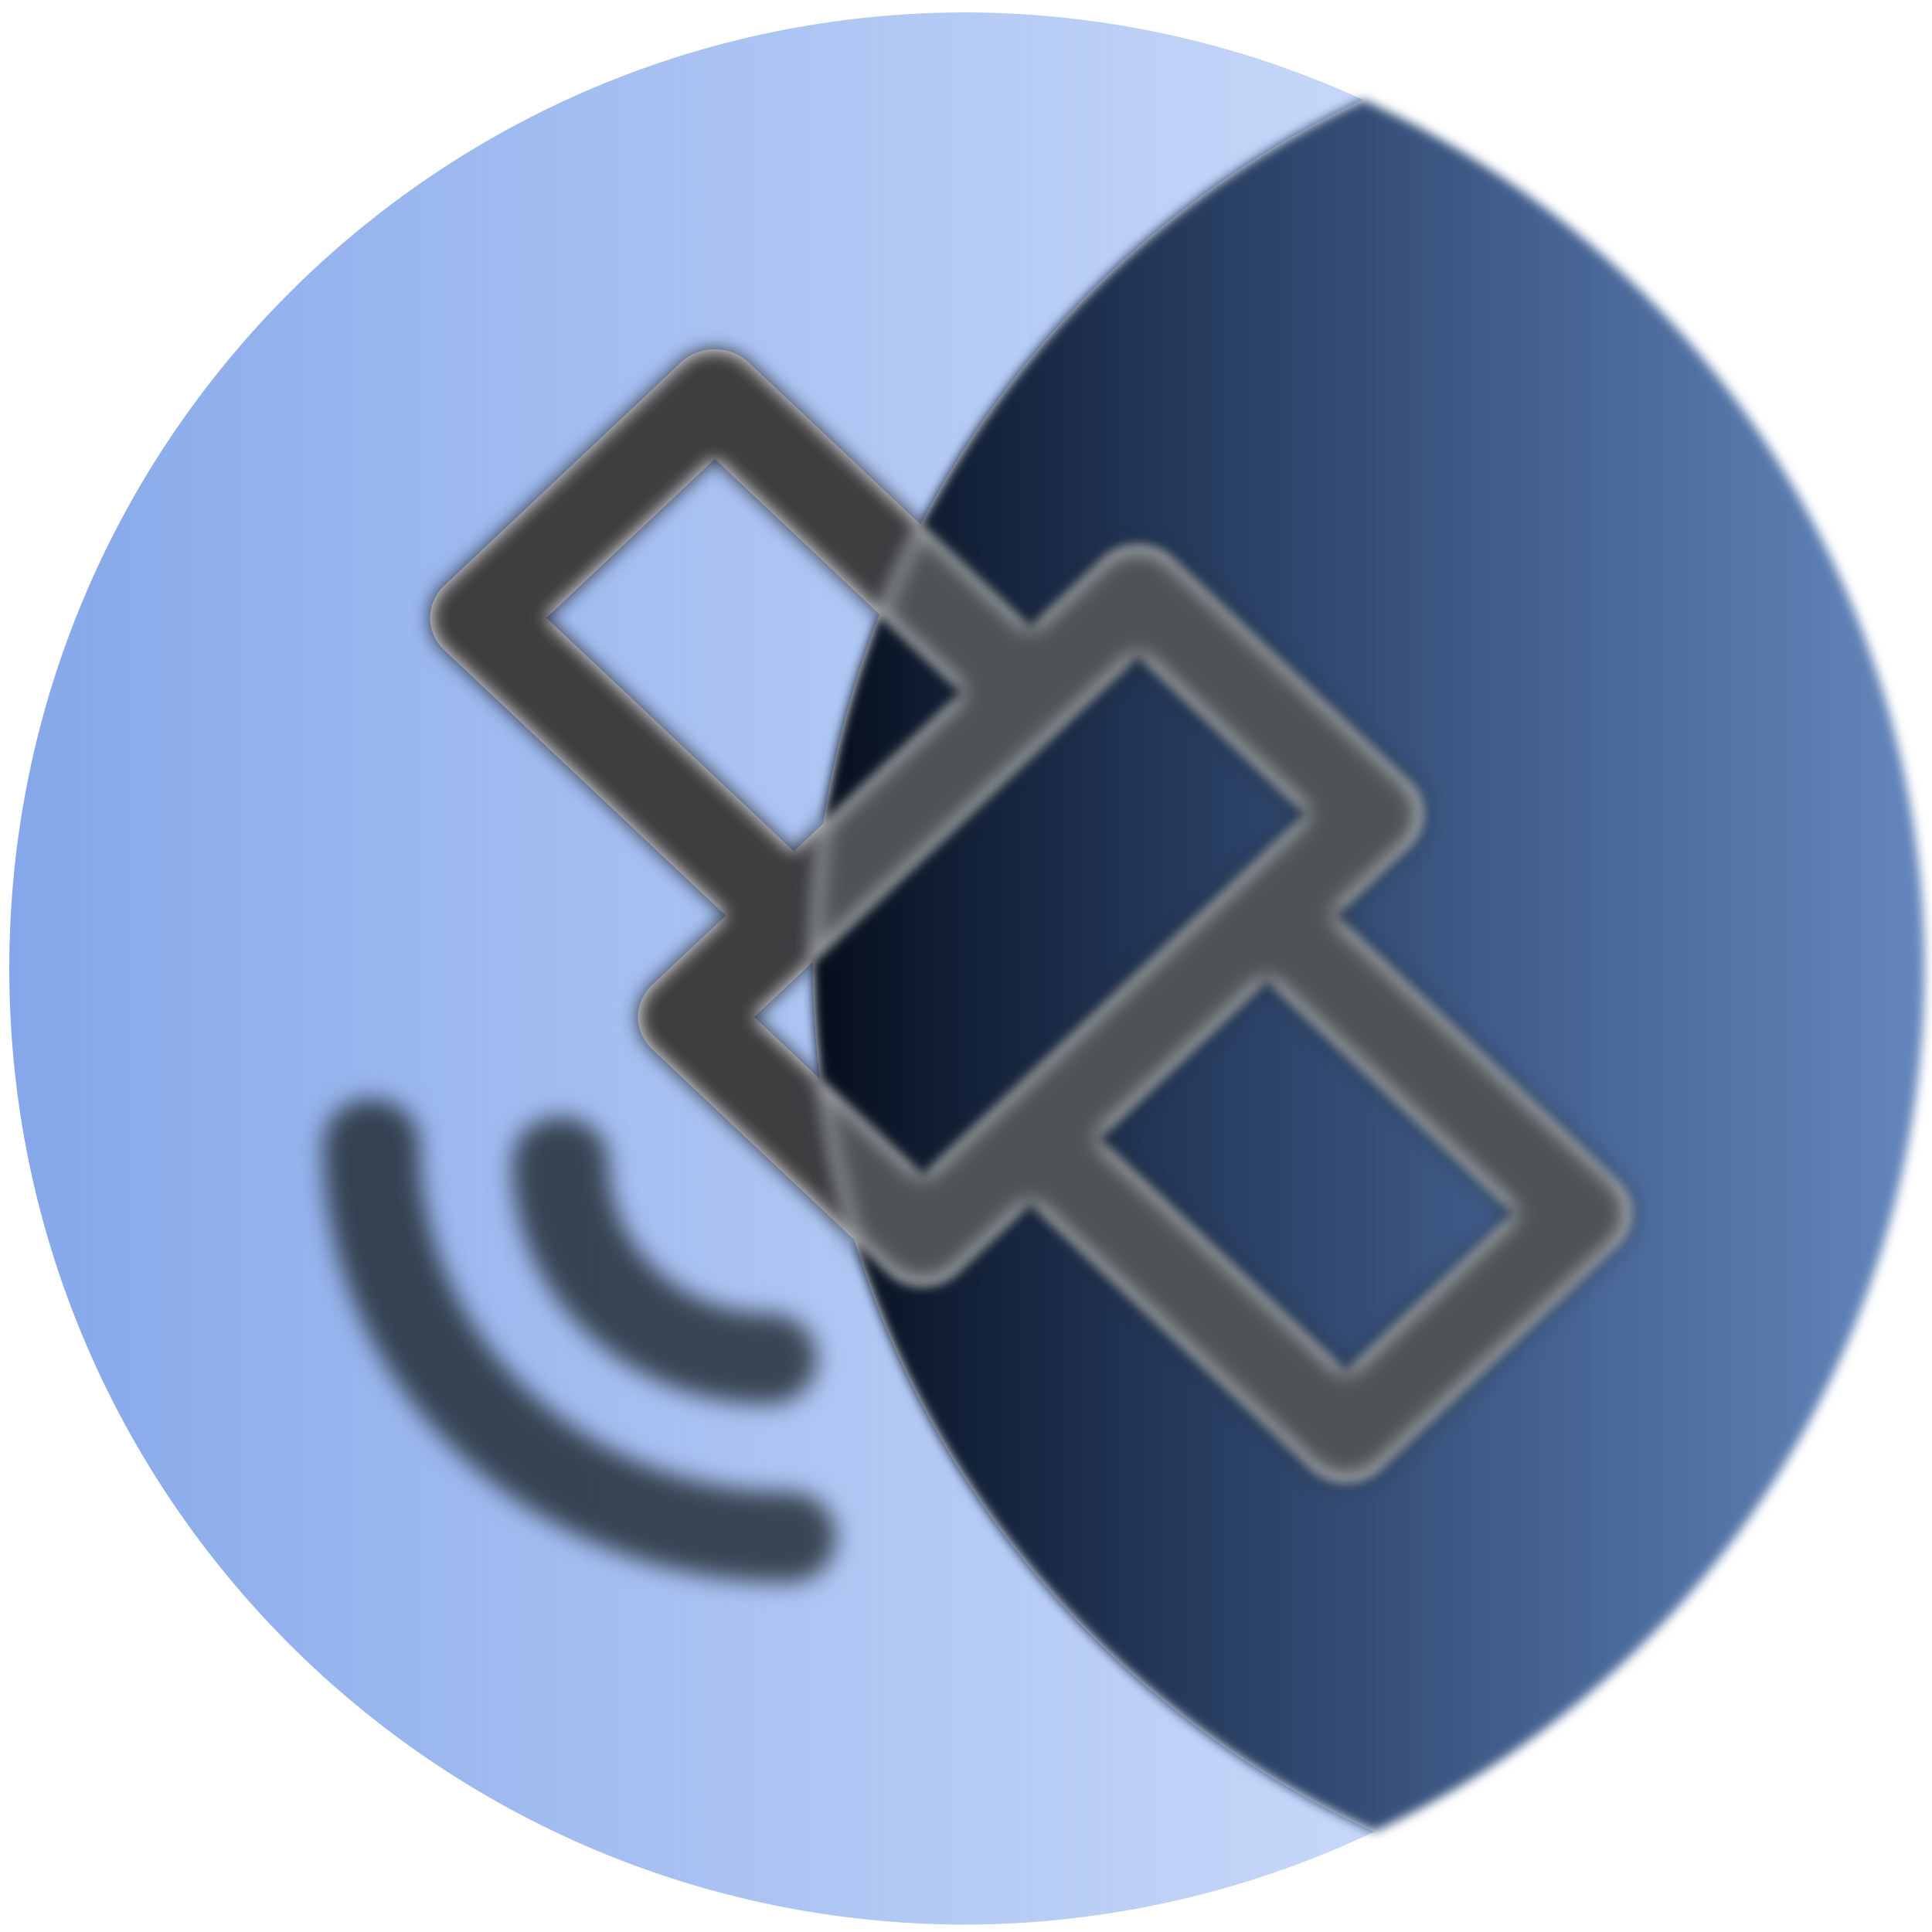
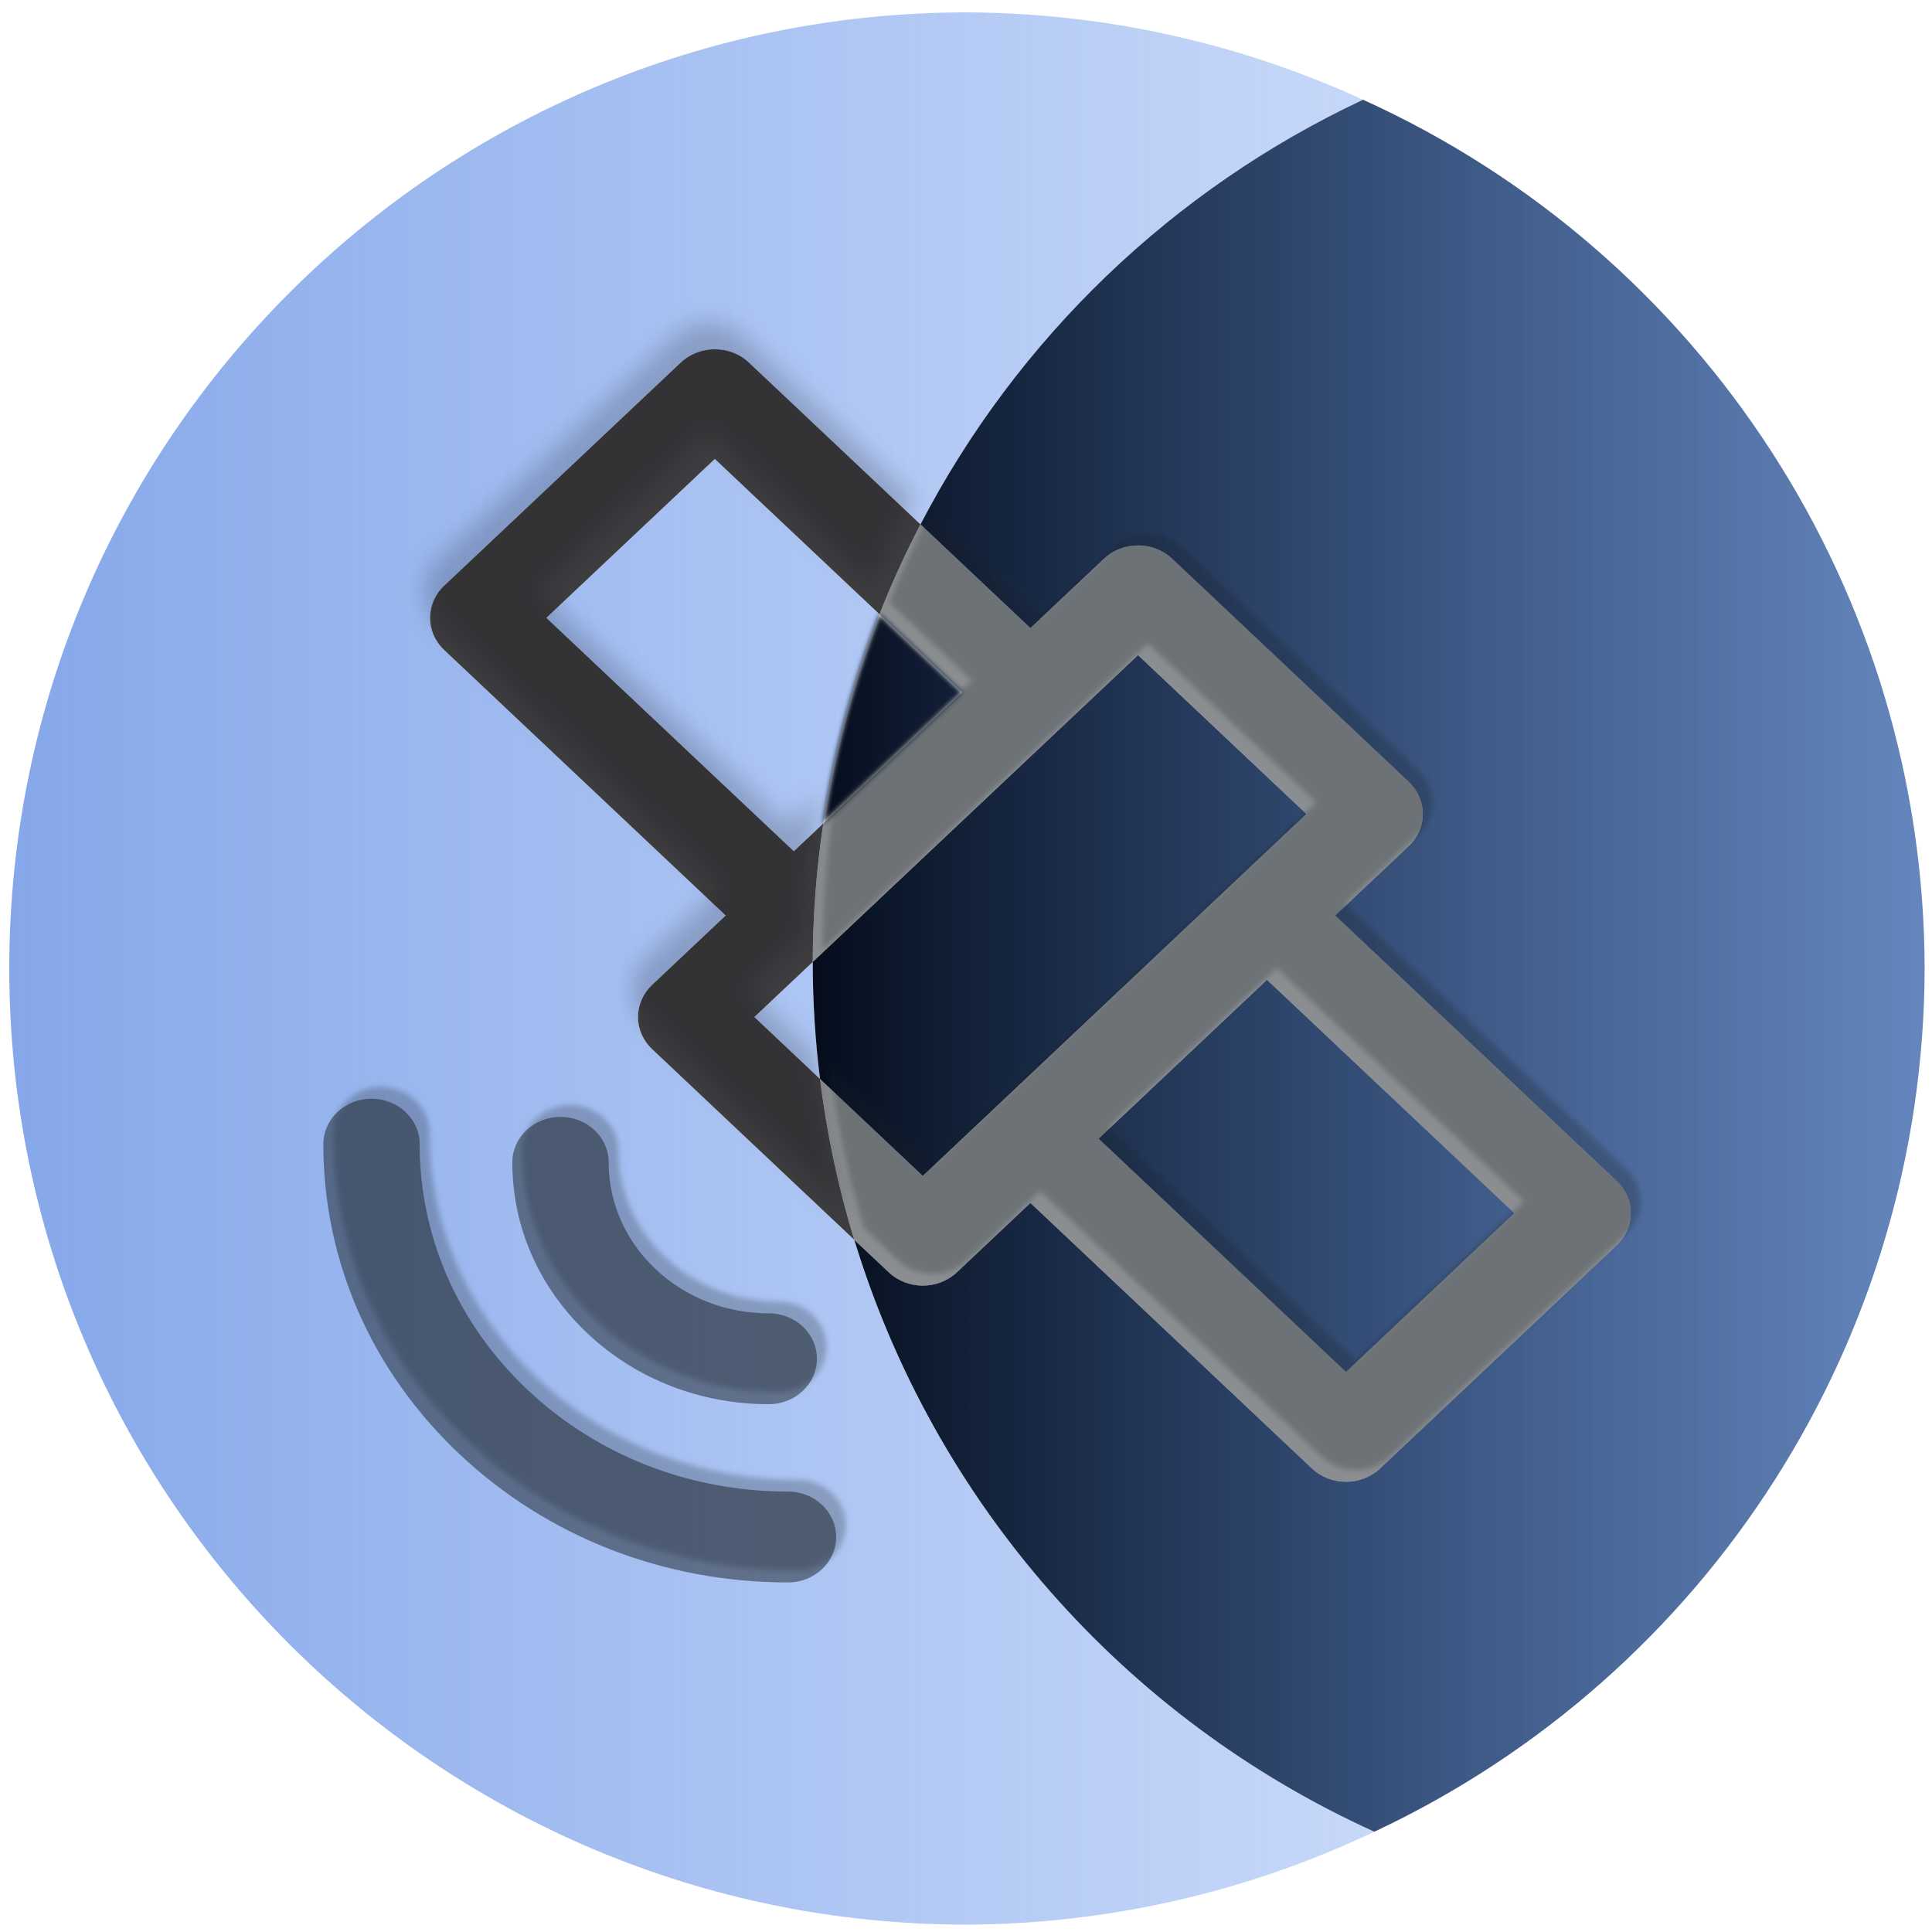
<svg xmlns="http://www.w3.org/2000/svg" xmlns:xlink="http://www.w3.org/1999/xlink" width="300mm" height="300mm" viewBox="0 0 300 300" version="1.1" id="svg1">
  <defs id="defs1">
    <linearGradient id="linearGradient20">
      <stop style="stop-color:#050d1c;stop-opacity:1;" offset="0" id="stop19" />
      <stop style="stop-color:#0a61eb;stop-opacity:0.35;" offset="1" id="stop20" />
    </linearGradient>
    <linearGradient id="linearGradient18">
      <stop style="stop-color:#85a7e9;stop-opacity:1;" offset="0" id="stop17" />
      <stop style="stop-color:#9dbcf7;stop-opacity:0.35;" offset="1" id="stop18" />
    </linearGradient>
    <rect x="21.792" y="105.327" width="363.195" height="185.23" id="rect1" />
    <linearGradient xlink:href="#linearGradient18" id="linearGradient13" x1="1.441" y1="150.389" x2="298.857" y2="150.389" gradientUnits="userSpaceOnUse" />
    <linearGradient xlink:href="#linearGradient20" id="linearGradient14" gradientUnits="userSpaceOnUse" x1="1.441" y1="150.389" x2="298.857" y2="150.389" gradientTransform="translate(124.7566,-0.8609876)" />
-     <filter style="color-interpolation-filters:sRGB" id="filter17" x="-0.091" y="-0.06" width="1.181" height="1.12">
-       <feGaussianBlur stdDeviation="0.815" id="feGaussianBlur17" />
+     <filter style="color-interpolation-filters:sRGB" id="filter17" x="-0.042" y="-0.028" width="1.083" height="1.055">
+       <feGaussianBlur stdDeviation="0.374" id="feGaussianBlur17" />
    </filter>
-     <filter style="color-interpolation-filters:sRGB" id="filter30" x="-0.022" y="-0.027" width="1.043" height="1.053">
-       <feGaussianBlur stdDeviation="1.823" id="feGaussianBlur30" />
+     <filter style="color-interpolation-filters:sRGB" id="filter1" x="-0.005" y="-0.006" width="1.01" height="1.012">
+       <feGaussianBlur stdDeviation="0.418" id="feGaussianBlur1" />
    </filter>
-     <filter style="color-interpolation-filters:sRGB" id="filter31" x="-0.044" y="-0.024" width="1.088" height="1.049">
-       <feGaussianBlur stdDeviation="1.398" id="feGaussianBlur31" />
+     <filter style="color-interpolation-filters:sRGB" id="filter2" x="-0.053" y="-0.029" width="1.106" height="1.059">
+       <feGaussianBlur stdDeviation="1.689" id="feGaussianBlur2" />
    </filter>
  </defs>
  <g id="layer1">
    <path d="m 126.198,149.373 -9.067,8.551 10.198,9.619 a 148.708,148.467 0 0 1 -1.132,-18.014 148.708,148.467 0 0 1 5.2e-4,-0.156 z" style="fill:url(#linearGradient13);stroke-width:0.337" id="path27" />
    <path d="M 136.567,95.384 110.997,71.268 84.839,95.94 l 38.427,36.244 4.571,-4.312 a 148.708,148.467 0 0 1 8.731,-32.488 z" style="fill:url(#linearGradient13);stroke-width:0.337" id="path25" />
    <path d="M 150.149,1.922 A 148.708,148.467 0 0 0 1.441,150.389 148.708,148.467 0 0 0 150.149,298.857 148.708,148.467 0 0 0 213.402,284.432 148.708,148.467 0 0 1 132.65,192.516 l -31.386,-29.603 c -1.403,-1.325 -2.191,-3.117 -2.191,-4.989 0,-1.872 0.788,-3.666 2.191,-4.989 l 11.423,-10.773 -43.715,-41.232 c -2.921,-2.755 -2.921,-7.222 0,-9.978 L 105.708,56.3 c 2.92,-2.754 7.656,-2.754 10.578,0 l 26.645,25.13 A 148.708,148.467 0 0 1 211.653,15.486 148.708,148.467 0 0 0 150.149,1.922 Z" style="fill:url(#linearGradient13);stroke-width:0.337" id="path20" />
-     <path d="m 196.743,152.14 -26.16,24.674 38.425,36.242 26.16,-24.673 z" style="fill:url(#linearGradient14);stroke-width:0.337;filter:url(#filter17)" id="path28" />
-     <path d="m 126.198,149.373 a 148.708,148.467 0 0 0 -5.2e-4,0.156 148.708,148.467 0 0 0 1.132,18.014 l 15.962,15.055 29.791,-28.098 18.368,-17.326 0.007,-0.007 11.416,-10.767 -26.16,-24.673 -35.75,33.719 -12.411,11.705 -0.005,0.005 z" style="fill:url(#linearGradient14);stroke-width:0.337;filter:url(#filter17)" id="path26" />
+     <path d="m 196.743,152.14 -26.16,24.674 38.425,36.242 26.16,-24.673 z" style="fill:url(#linearGradient14);stroke-width:0.337" id="path28" />
+     <path d="m 126.198,149.373 a 148.708,148.467 0 0 0 -5.2e-4,0.156 148.708,148.467 0 0 0 1.132,18.014 l 15.962,15.055 29.791,-28.098 18.368,-17.326 0.007,-0.007 11.416,-10.767 -26.16,-24.673 -35.75,33.719 -12.411,11.705 -0.005,0.005 z" style="fill:url(#linearGradient14);stroke-width:0.337" id="path26" />
    <path d="m 136.567,95.384 a 148.708,148.467 0 0 0 -8.731,32.488 l 4.467,-4.214 17.121,-16.148 z" style="fill:url(#linearGradient14);stroke-width:0.337;filter:url(#filter17)" id="path24" />
-     <path d="m 211.653,15.486 a 148.708,148.467 0 0 0 -68.721,65.944 l 17.073,16.102 11.422,-10.773 c 2.921,-2.754 7.656,-2.754 10.578,0 l 36.738,34.65 c 1.403,1.325 2.191,3.118 2.191,4.989 0,1.872 -0.788,3.666 -2.191,4.99 l -11.423,10.773 43.715,41.232 c 1.403,1.324 2.191,3.117 2.19,4.988 0,1.872 -0.788,3.666 -2.191,4.989 l -36.738,34.65 c -1.46,1.377 -3.375,2.066 -5.289,2.066 -1.914,0 -3.828,-0.689 -5.289,-2.066 l -43.714,-41.231 -11.423,10.774 c -1.46,1.377 -3.375,2.066 -5.289,2.066 -1.914,0 -3.829,-0.688 -5.289,-2.066 l -5.353,-5.049 a 148.708,148.467 0 0 0 80.753,91.916 148.708,148.467 0 0 0 85.454,-134.042 148.708,148.467 0 0 0 -87.204,-134.903 z" style="fill:url(#linearGradient14);stroke-width:0.337;filter:url(#filter17)" id="path21" />
+     <path d="m 211.653,15.486 a 148.708,148.467 0 0 0 -68.721,65.944 l 17.073,16.102 11.422,-10.773 c 2.921,-2.754 7.656,-2.754 10.578,0 l 36.738,34.65 c 1.403,1.325 2.191,3.118 2.191,4.989 0,1.872 -0.788,3.666 -2.191,4.99 l -11.423,10.773 43.715,41.232 c 1.403,1.324 2.191,3.117 2.19,4.988 0,1.872 -0.788,3.666 -2.191,4.989 l -36.738,34.65 c -1.46,1.377 -3.375,2.066 -5.289,2.066 -1.914,0 -3.828,-0.689 -5.289,-2.066 l -43.714,-41.231 -11.423,10.774 c -1.46,1.377 -3.375,2.066 -5.289,2.066 -1.914,0 -3.829,-0.688 -5.289,-2.066 l -5.353,-5.049 a 148.708,148.467 0 0 0 80.753,91.916 148.708,148.467 0 0 0 85.454,-134.042 148.708,148.467 0 0 0 -87.204,-134.903 z" style="fill:url(#linearGradient14);stroke-width:0.337" id="path21" />
    <text xml:space="preserve" transform="scale(0.2645833)" id="text1" style="text-align:start;writing-mode:lr-tb;direction:ltr;white-space:pre;shape-inside:url(#rect1);display:inline;fill:#000000" />
-     <path d="m 132.65,192.515 a 148.708,148.467 0 0 1 -5.32,-24.972 l -10.198,-9.619 9.067,-8.551 a 148.708,148.467 0 0 1 1.638,-21.501 l -4.571,4.312 -38.427,-36.244 26.158,-24.672 25.571,24.116 a 148.708,148.467 0 0 1 6.364,-13.954 l -26.645,-25.13 c -2.922,-2.754 -7.658,-2.754 -10.578,0 L 68.971,90.951 c -2.921,2.756 -2.921,7.223 0,9.978 l 43.715,41.232 -11.423,10.773 c -1.403,1.324 -2.191,3.117 -2.191,4.989 0,1.872 0.788,3.665 2.191,4.989 z" style="fill:#08080c;fill-opacity:0.9;filter:url(#filter31);opacity:0.869" id="path23" />
-     <path d="m 132.65,192.516 5.353,5.049 c 1.46,1.377 3.375,2.066 5.289,2.066 1.914,0 3.829,-0.688 5.289,-2.066 l 11.423,-10.774 43.714,41.231 c 1.461,1.377 3.375,2.066 5.289,2.066 1.914,0 3.829,-0.689 5.289,-2.066 l 36.738,-34.65 c 1.403,-1.324 2.191,-3.117 2.191,-4.989 0.001,-1.871 -0.787,-3.665 -2.19,-4.988 l -43.715,-41.232 11.423,-10.773 c 1.403,-1.324 2.191,-3.118 2.191,-4.99 0,-1.871 -0.788,-3.665 -2.191,-4.989 L 182.004,86.76 c -2.921,-2.754 -7.656,-2.754 -10.578,0 L 160.005,97.533 142.931,81.43 a 148.708,148.467 0 0 0 -6.364,13.954 l 12.858,12.126 -17.121,16.148 -4.467,4.214 a 148.708,148.467 0 0 0 -1.638,21.501 l 2.351,-2.217 0.005,-0.005 12.411,-11.705 35.75,-33.719 26.16,24.673 -11.416,10.767 -0.007,0.007 -18.368,17.326 -29.791,28.098 -15.962,-15.055 a 148.708,148.467 0 0 0 5.32,24.972 z m 64.093,-40.376 38.425,36.243 -26.16,24.673 -38.425,-36.242 z M 57.688,170.61 c 4.131,0 7.48,3.158 7.48,7.055 0,14.409 5.949,27.956 16.751,38.145 10.802,10.189 25.164,15.8 40.441,15.799 4.131,0 7.481,3.158 7.48,7.055 0,3.896 -3.348,7.055 -7.479,7.055 h -0.004 c -19.272,0 -37.39,-7.079 -51.017,-19.933 -13.627,-12.854 -21.133,-29.944 -21.133,-48.122 0,-3.896 3.348,-7.055 7.48,-7.055 z m 29.345,2.823 c 4.132,0 7.481,3.158 7.481,7.055 0,6.262 2.585,12.149 7.28,16.577 4.696,4.428 10.937,6.867 17.577,6.867 4.131,0 7.48,3.158 7.48,7.055 0,3.897 -3.349,7.055 -7.48,7.055 -10.636,0 -20.635,-3.906 -28.155,-11 -7.521,-7.094 -11.663,-16.525 -11.662,-26.555 0,-3.896 3.349,-7.055 7.48,-7.055 z" style="fill:#192126;fill-opacity:0.776;filter:url(#filter30)" id="path22" />
+     <path d="m 132.65,192.515 a 148.708,148.467 0 0 1 -5.32,-24.972 l -10.198,-9.619 9.067,-8.551 a 148.708,148.467 0 0 1 1.638,-21.501 l -4.571,4.312 -38.427,-36.244 26.158,-24.672 25.571,24.116 a 148.708,148.467 0 0 1 6.364,-13.954 l -26.645,-25.13 c -2.922,-2.754 -7.658,-2.754 -10.578,0 L 68.971,90.951 c -2.921,2.756 -2.921,7.223 0,9.978 l 43.715,41.232 -11.423,10.773 c -1.403,1.324 -2.191,3.117 -2.191,4.989 0,1.872 0.788,3.665 2.191,4.989 z" style="fill:#08080c;fill-opacity:0.9;opacity:0.869" id="path23" />
+     <path d="m 131.674,188.31 a 148.708,148.467 0 0 1 -5.32,-24.972 l -10.198,-9.619 9.067,-8.551 a 148.708,148.467 0 0 1 1.638,-21.501 l -4.571,4.312 -38.427,-36.244 26.158,-24.672 25.571,24.116 a 148.708,148.467 0 0 1 6.364,-13.954 l -26.645,-25.13 c -2.922,-2.754 -7.658,-2.754 -10.578,0 L 67.995,86.745 c -2.921,2.756 -2.921,7.223 0,9.978 l 43.715,41.232 -11.423,10.773 c -1.403,1.324 -2.191,3.117 -2.191,4.989 0,1.872 0.788,3.665 2.191,4.989 z" style="opacity:0.21;fill:#08080c;fill-opacity:0.9;filter:url(#filter2)" id="path23-9" />
+     <path d="m 132.65,192.516 5.353,5.049 c 1.46,1.377 3.375,2.066 5.289,2.066 1.914,0 3.829,-0.688 5.289,-2.066 l 11.423,-10.774 43.714,41.231 c 1.461,1.377 3.375,2.066 5.289,2.066 1.914,0 3.829,-0.689 5.289,-2.066 l 36.738,-34.65 c 1.403,-1.324 2.191,-3.117 2.191,-4.989 0.001,-1.871 -0.787,-3.665 -2.19,-4.988 l -43.715,-41.232 11.423,-10.773 c 1.403,-1.324 2.191,-3.118 2.191,-4.99 0,-1.871 -0.788,-3.665 -2.191,-4.989 L 182.004,86.76 c -2.921,-2.754 -7.656,-2.754 -10.578,0 L 160.005,97.533 142.931,81.43 a 148.708,148.467 0 0 0 -6.364,13.954 l 12.858,12.126 -17.121,16.148 -4.467,4.214 a 148.708,148.467 0 0 0 -1.638,21.501 l 2.351,-2.217 0.005,-0.005 12.411,-11.705 35.75,-33.719 26.16,24.673 -11.416,10.767 -0.007,0.007 -18.368,17.326 -29.791,28.098 -15.962,-15.055 a 148.708,148.467 0 0 0 5.32,24.972 z m 64.093,-40.376 38.425,36.243 -26.16,24.673 -38.425,-36.242 z M 57.688,170.61 c 4.131,0 7.48,3.158 7.48,7.055 0,14.409 5.949,27.956 16.751,38.145 10.802,10.189 25.164,15.8 40.441,15.799 4.131,0 7.481,3.158 7.48,7.055 0,3.896 -3.348,7.055 -7.479,7.055 h -0.004 c -19.272,0 -37.39,-7.079 -51.017,-19.933 -13.627,-12.854 -21.133,-29.944 -21.133,-48.122 0,-3.896 3.348,-7.055 7.48,-7.055 z m 29.345,2.823 c 4.132,0 7.481,3.158 7.481,7.055 0,6.262 2.585,12.149 7.28,16.577 4.696,4.428 10.937,6.867 17.577,6.867 4.131,0 7.48,3.158 7.48,7.055 0,3.897 -3.349,7.055 -7.48,7.055 -10.636,0 -20.635,-3.906 -28.155,-11 -7.521,-7.094 -11.663,-16.525 -11.662,-26.555 0,-3.896 3.349,-7.055 7.48,-7.055 z" style="fill:#192126;fill-opacity:0.505" id="path22" />
+     <path d="m 134.156,190.676 5.353,5.049 c 1.46,1.377 3.375,2.066 5.289,2.066 1.914,0 3.829,-0.688 5.289,-2.066 l 11.423,-10.774 43.714,41.231 c 1.461,1.377 3.375,2.066 5.289,2.066 1.914,0 3.829,-0.689 5.289,-2.066 l 36.738,-34.65 c 1.403,-1.324 2.191,-3.117 2.191,-4.989 0.001,-1.871 -0.787,-3.665 -2.19,-4.988 l -43.715,-41.232 11.423,-10.773 c 1.403,-1.324 2.191,-3.118 2.191,-4.99 0,-1.871 -0.788,-3.665 -2.191,-4.989 L 183.511,84.92 c -2.921,-2.754 -7.656,-2.754 -10.578,0 L 161.511,95.693 144.437,79.59 a 148.708,148.467 0 0 0 -6.364,13.954 l 12.858,12.126 -17.121,16.148 -4.467,4.214 a 148.708,148.467 0 0 0 -1.638,21.501 l 2.351,-2.217 0.005,-0.005 12.411,-11.705 35.75,-33.719 26.16,24.673 -11.416,10.767 -0.007,0.007 -18.368,17.326 -29.791,28.098 -15.962,-15.055 a 148.708,148.467 0 0 0 5.32,24.972 z m 64.093,-40.376 38.425,36.243 -26.16,24.673 -38.425,-36.242 z M 59.194,168.77 c 4.131,0 7.48,3.158 7.48,7.055 0,14.409 5.949,27.956 16.751,38.145 10.802,10.189 25.164,15.8 40.441,15.799 4.131,0 7.481,3.158 7.48,7.055 0,3.896 -3.348,7.055 -7.479,7.055 h -0.004 c -19.272,0 -37.39,-7.079 -51.017,-19.933 -13.627,-12.854 -21.133,-29.944 -21.133,-48.122 0,-3.896 3.348,-7.055 7.48,-7.055 z m 29.345,2.823 c 4.132,0 7.481,3.158 7.481,7.055 0,6.262 2.585,12.149 7.28,16.577 4.696,4.428 10.937,6.867 17.577,6.867 4.131,0 7.48,3.158 7.48,7.055 0,3.897 -3.349,7.055 -7.48,7.055 -10.636,0 -20.635,-3.906 -28.155,-11 -7.521,-7.094 -11.663,-16.525 -11.662,-26.555 0,-3.896 3.349,-7.055 7.48,-7.055 z" style="fill:#192126;fill-opacity:0.505;opacity:0.502;filter:url(#filter1)" id="path22-0" />
  </g>
</svg>
